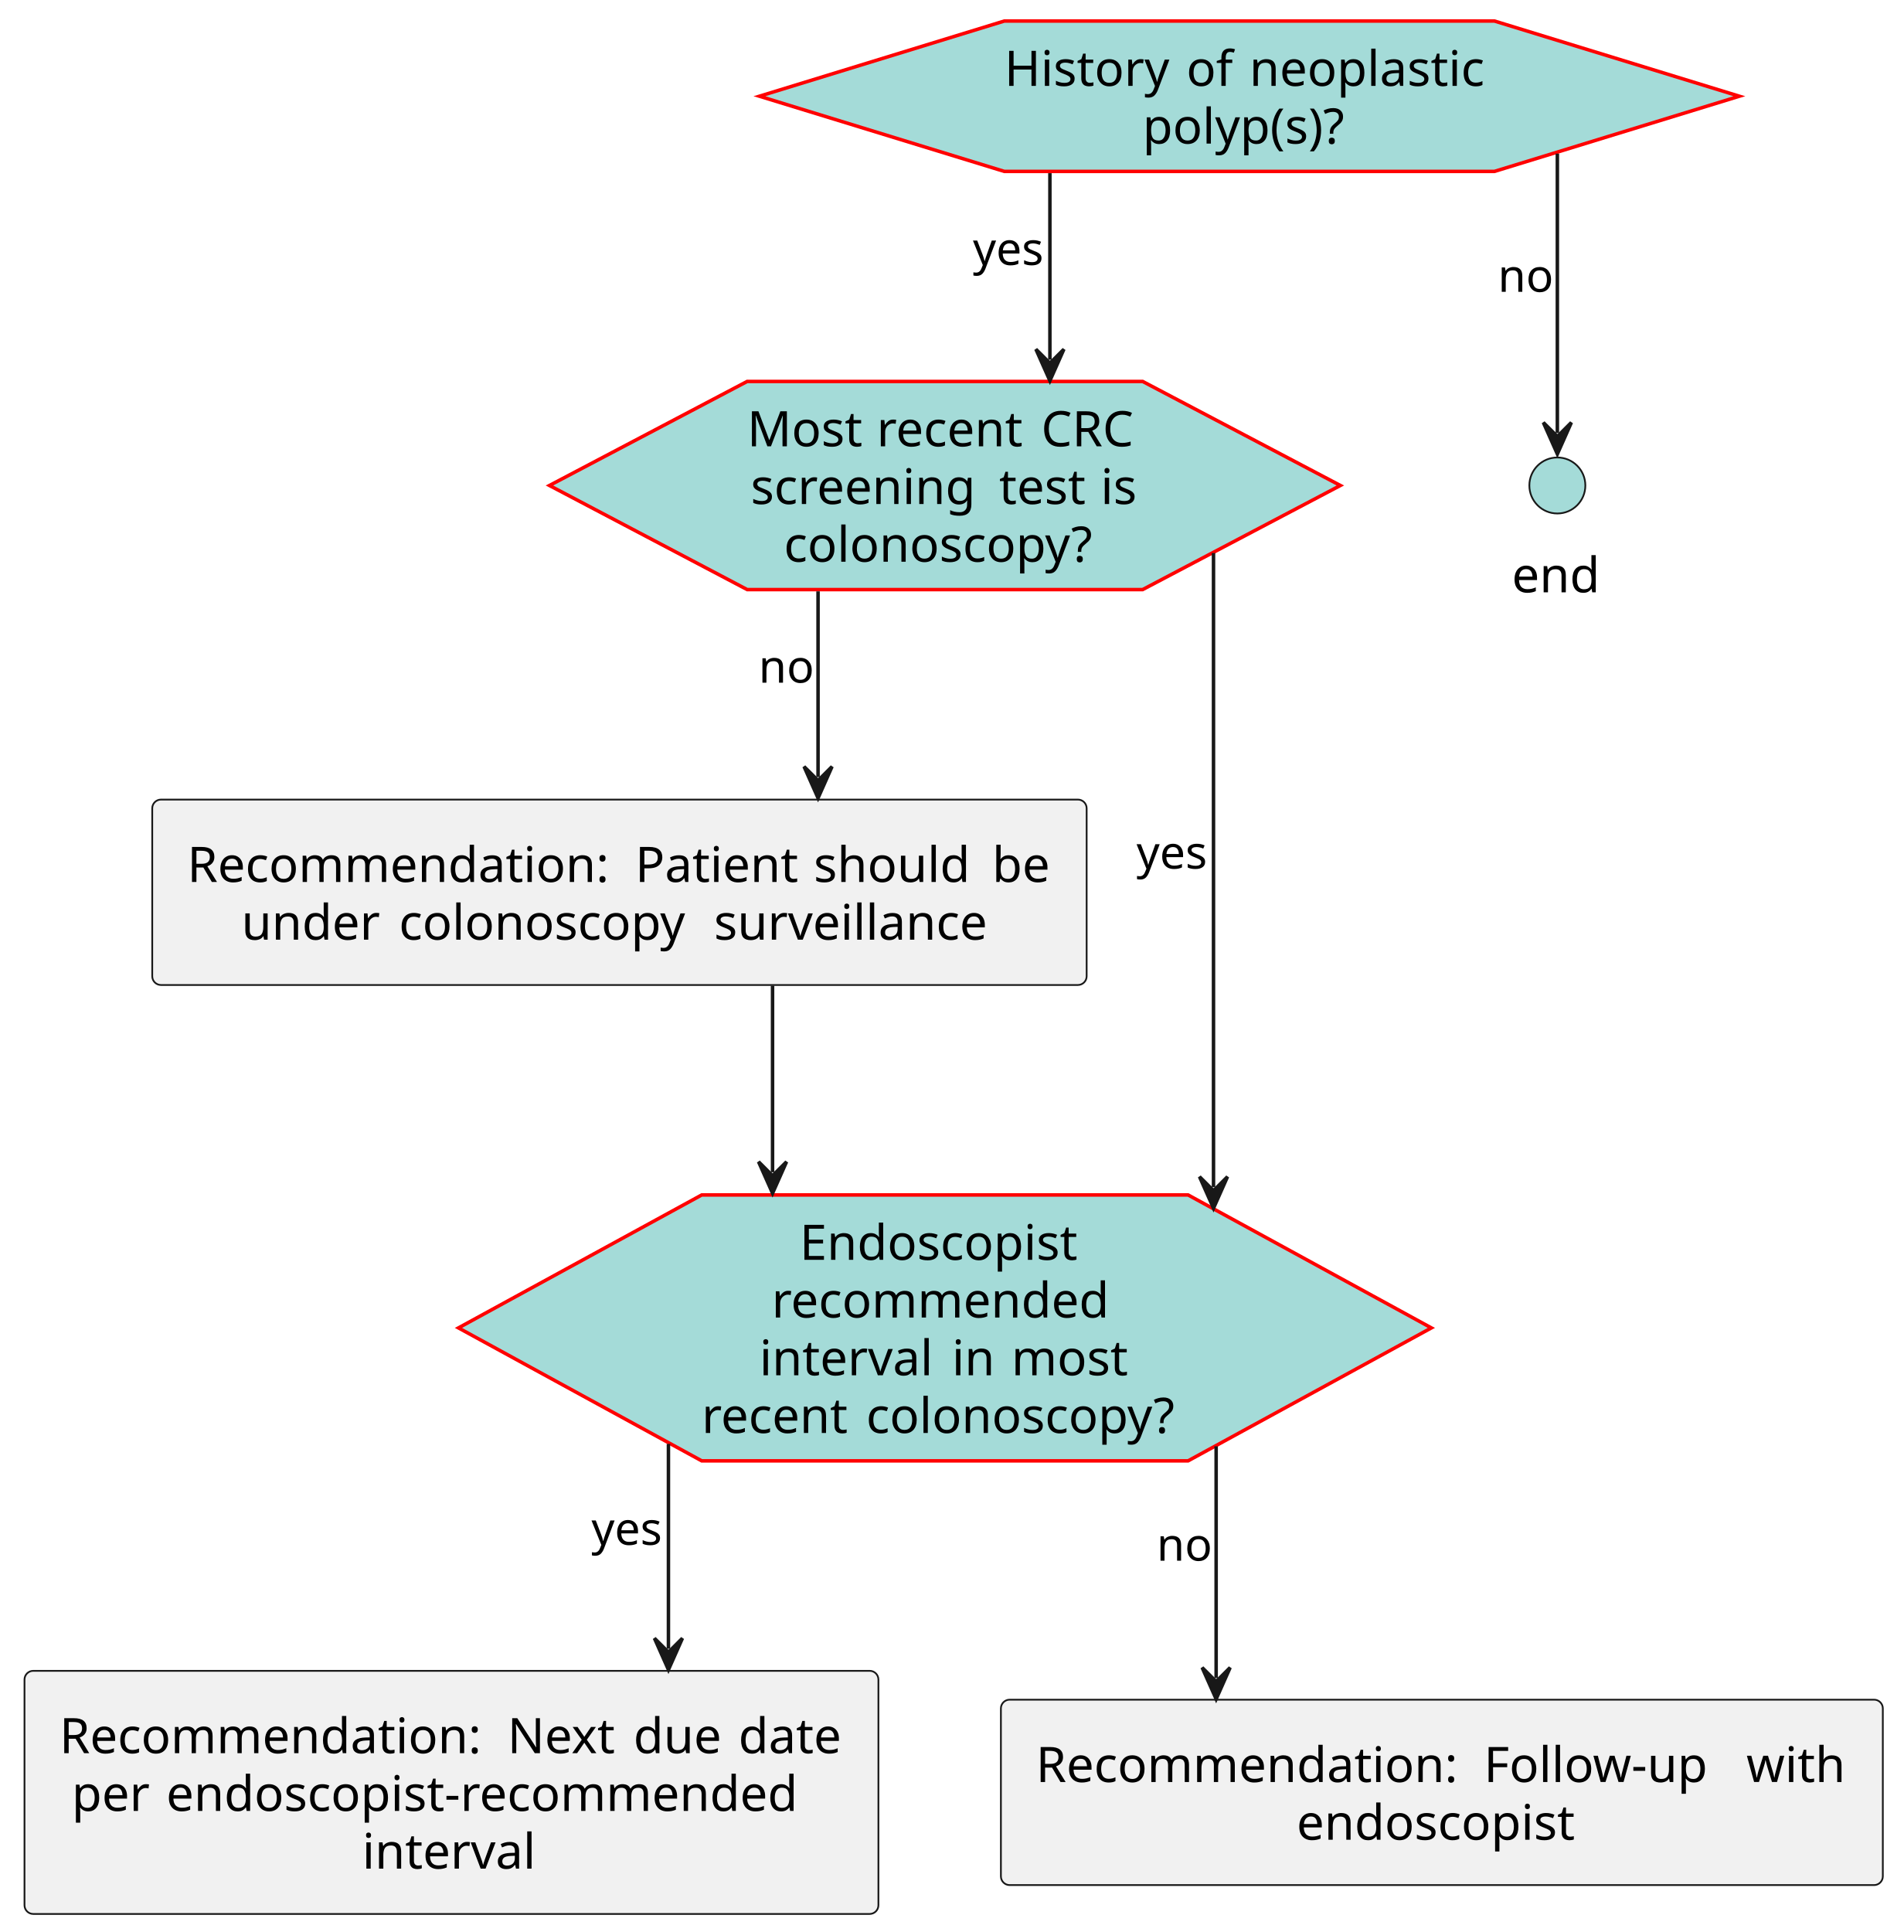
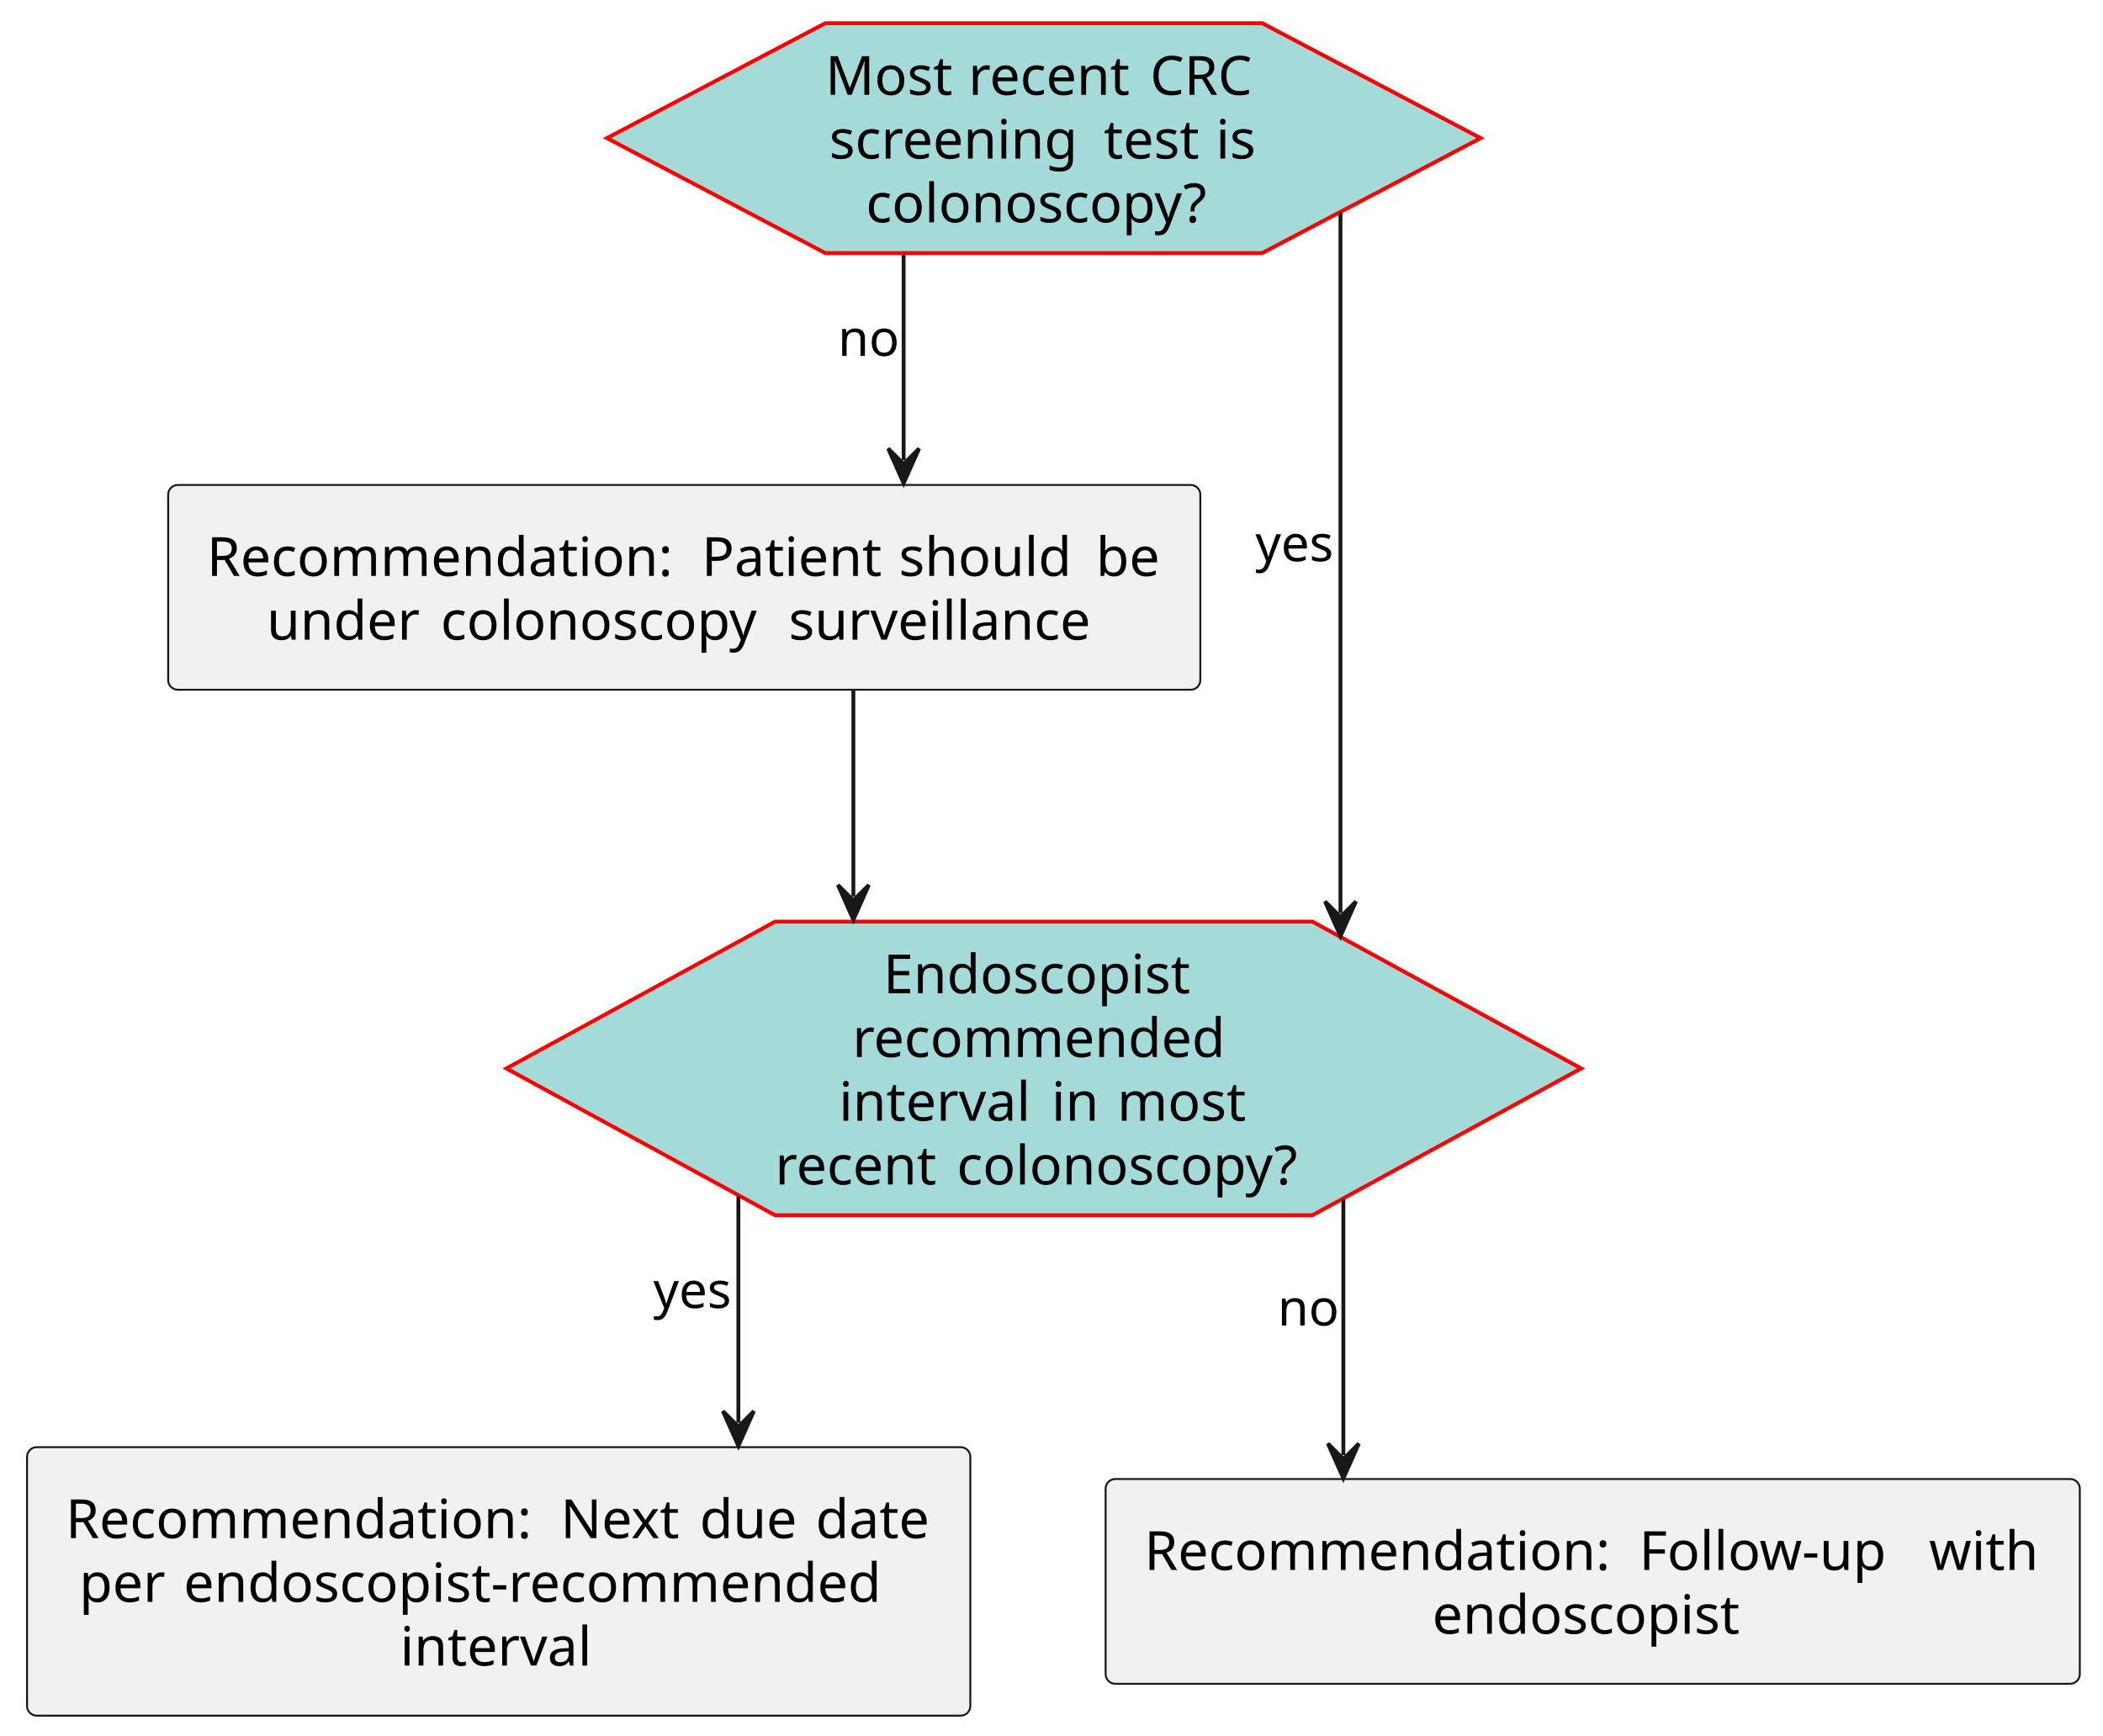
- <svg xmlns="http://www.w3.org/2000/svg" xmlns:xlink="http://www.w3.org/1999/xlink" contentStyleType="text/css" height="552px" preserveAspectRatio="none" style="width:544px;height:552px;background:#FFFFFF;" version="1.1" viewBox="0 0 544 552" width="544px" zoomAndPan="magnify">
+ <svg xmlns="http://www.w3.org/2000/svg" xmlns:xlink="http://www.w3.org/1999/xlink" contentStyleType="text/css" height="449px" preserveAspectRatio="none" style="width:544px;height:449px;background:#FFFFFF;" version="1.1" viewBox="0 0 544 449" width="544px" zoomAndPan="magnify">
  <defs />
  <g>
-     <g id="elem_eve_HxPolyps">
-       <a href="#eve-HxPolyps" target="_top" title="#eve-HxPolyps" xlink:actuate="onRequest" xlink:href="#eve-HxPolyps" xlink:show="new" xlink:title="#eve-HxPolyps" xlink:type="simple">
-         <polygon fill="#A4DBD8" points="497,27.49,427,6,287,6,217,27.49,287,48.98,427,48.98,497,27.49" style="stroke:#FF0000;stroke-width:1.0;" />
-         <text fill="#000000" font-family="sans-serif" font-size="14" lengthAdjust="spacing" textLength="48" x="287" y="24.535">History</text>
-         <text fill="#000000" font-family="sans-serif" font-size="14" lengthAdjust="spacing" textLength="4" x="335" y="24.535"> </text>
-         <text fill="#000000" font-family="sans-serif" font-size="14" lengthAdjust="spacing" textLength="14" x="339" y="24.535">of</text>
-         <text fill="#000000" font-family="sans-serif" font-size="14" lengthAdjust="spacing" textLength="4" x="353" y="24.535"> </text>
-         <text fill="#000000" font-family="sans-serif" font-size="14" lengthAdjust="spacing" textLength="70" x="357" y="24.535">neoplastic</text>
-         <text fill="#000000" font-family="sans-serif" font-size="14" lengthAdjust="spacing" textLength="61" x="326.5" y="41.023">polyp(s)?</text>
-       </a>
-     </g>
    <g id="elem_eve_lastTestColonoscopy">
      <a href="#eve-lastTestColonoscopy" target="_top" title="#eve-lastTestColonoscopy" xlink:actuate="onRequest" xlink:href="#eve-lastTestColonoscopy" xlink:show="new" xlink:title="#eve-lastTestColonoscopy" xlink:type="simple">
-         <polygon fill="#A4DBD8" points="383,138.71,326.5,108.98,213.5,108.98,157,138.71,213.5,168.45,326.5,168.45,383,138.71" style="stroke:#FF0000;stroke-width:1.0;" />
-         <text fill="#000000" font-family="sans-serif" font-size="14" lengthAdjust="spacing" textLength="33" x="213.5" y="127.515">Most</text>
-         <text fill="#000000" font-family="sans-serif" font-size="14" lengthAdjust="spacing" textLength="4" x="246.5" y="127.515"> </text>
-         <text fill="#000000" font-family="sans-serif" font-size="14" lengthAdjust="spacing" textLength="43" x="250.5" y="127.515">recent</text>
-         <text fill="#000000" font-family="sans-serif" font-size="14" lengthAdjust="spacing" textLength="4" x="293.5" y="127.515"> </text>
-         <text fill="#000000" font-family="sans-serif" font-size="14" lengthAdjust="spacing" textLength="29" x="297.5" y="127.515">CRC</text>
-         <text fill="#000000" font-family="sans-serif" font-size="14" lengthAdjust="spacing" textLength="67" x="214.5" y="144.003">screening</text>
-         <text fill="#000000" font-family="sans-serif" font-size="14" lengthAdjust="spacing" textLength="4" x="281.5" y="144.003"> </text>
-         <text fill="#000000" font-family="sans-serif" font-size="14" lengthAdjust="spacing" textLength="25" x="285.5" y="144.003">test</text>
-         <text fill="#000000" font-family="sans-serif" font-size="14" lengthAdjust="spacing" textLength="4" x="310.5" y="144.003"> </text>
-         <text fill="#000000" font-family="sans-serif" font-size="14" lengthAdjust="spacing" textLength="11" x="314.5" y="144.003">is</text>
-         <text fill="#000000" font-family="sans-serif" font-size="14" lengthAdjust="spacing" textLength="92" x="224" y="160.492">colonoscopy?</text>
+         <polygon fill="#A4DBD8" points="383,35.73,326.5,6,213.5,6,157,35.73,213.5,65.47,326.5,65.47,383,35.73" style="stroke:#FF0000;stroke-width:1.0;" />
+         <text fill="#000000" font-family="sans-serif" font-size="14" lengthAdjust="spacing" textLength="33" x="213.5" y="24.535">Most</text>
+         <text fill="#000000" font-family="sans-serif" font-size="14" lengthAdjust="spacing" textLength="4" x="246.5" y="24.535"> </text>
+         <text fill="#000000" font-family="sans-serif" font-size="14" lengthAdjust="spacing" textLength="43" x="250.5" y="24.535">recent</text>
+         <text fill="#000000" font-family="sans-serif" font-size="14" lengthAdjust="spacing" textLength="4" x="293.5" y="24.535"> </text>
+         <text fill="#000000" font-family="sans-serif" font-size="14" lengthAdjust="spacing" textLength="29" x="297.5" y="24.535">CRC</text>
+         <text fill="#000000" font-family="sans-serif" font-size="14" lengthAdjust="spacing" textLength="67" x="214.5" y="41.023">screening</text>
+         <text fill="#000000" font-family="sans-serif" font-size="14" lengthAdjust="spacing" textLength="4" x="281.5" y="41.023"> </text>
+         <text fill="#000000" font-family="sans-serif" font-size="14" lengthAdjust="spacing" textLength="25" x="285.5" y="41.023">test</text>
+         <text fill="#000000" font-family="sans-serif" font-size="14" lengthAdjust="spacing" textLength="4" x="310.5" y="41.023"> </text>
+         <text fill="#000000" font-family="sans-serif" font-size="14" lengthAdjust="spacing" textLength="11" x="314.5" y="41.023">is</text>
+         <text fill="#000000" font-family="sans-serif" font-size="14" lengthAdjust="spacing" textLength="92" x="224" y="57.512">colonoscopy?</text>
      </a>
    </g>
    <g id="elem_act_IncreasedRisk">
      <a href="#act-IncreasedRisk" target="_top" title="#act-IncreasedRisk" xlink:actuate="onRequest" xlink:href="#act-IncreasedRisk" xlink:show="new" xlink:title="#act-IncreasedRisk" xlink:type="simple">
-         <rect fill="#F1F1F1" height="52.977" rx="2.5" ry="2.5" style="stroke:#181818;stroke-width:0.5;" width="267" x="43.5" y="228.45" />
-         <text fill="#000000" font-family="sans-serif" font-size="14" lengthAdjust="spacing" textLength="124" x="53.5" y="251.985">Recommendation:</text>
-         <text fill="#000000" font-family="sans-serif" font-size="14" lengthAdjust="spacing" textLength="4" x="177.5" y="251.985"> </text>
-         <text fill="#000000" font-family="sans-serif" font-size="14" lengthAdjust="spacing" textLength="47" x="181.5" y="251.985">Patient</text>
-         <text fill="#000000" font-family="sans-serif" font-size="14" lengthAdjust="spacing" textLength="4" x="228.5" y="251.985"> </text>
-         <text fill="#000000" font-family="sans-serif" font-size="14" lengthAdjust="spacing" textLength="47" x="232.5" y="251.985">should</text>
-         <text fill="#000000" font-family="sans-serif" font-size="14" lengthAdjust="spacing" textLength="4" x="279.5" y="251.985"> </text>
-         <text fill="#000000" font-family="sans-serif" font-size="14" lengthAdjust="spacing" textLength="17" x="283.5" y="251.985">be</text>
-         <text fill="#000000" font-family="sans-serif" font-size="14" lengthAdjust="spacing" textLength="41" x="69" y="268.473">under</text>
-         <text fill="#000000" font-family="sans-serif" font-size="14" lengthAdjust="spacing" textLength="4" x="110" y="268.473"> </text>
-         <text fill="#000000" font-family="sans-serif" font-size="14" lengthAdjust="spacing" textLength="86" x="114" y="268.473">colonoscopy</text>
-         <text fill="#000000" font-family="sans-serif" font-size="14" lengthAdjust="spacing" textLength="4" x="200" y="268.473"> </text>
-         <text fill="#000000" font-family="sans-serif" font-size="14" lengthAdjust="spacing" textLength="81" x="204" y="268.473">surveillance</text>
+         <rect fill="#F1F1F1" height="52.977" rx="2.5" ry="2.5" style="stroke:#181818;stroke-width:0.5;" width="267" x="43.5" y="125.47" />
+         <text fill="#000000" font-family="sans-serif" font-size="14" lengthAdjust="spacing" textLength="124" x="53.5" y="149.005">Recommendation:</text>
+         <text fill="#000000" font-family="sans-serif" font-size="14" lengthAdjust="spacing" textLength="4" x="177.5" y="149.005"> </text>
+         <text fill="#000000" font-family="sans-serif" font-size="14" lengthAdjust="spacing" textLength="47" x="181.5" y="149.005">Patient</text>
+         <text fill="#000000" font-family="sans-serif" font-size="14" lengthAdjust="spacing" textLength="4" x="228.5" y="149.005"> </text>
+         <text fill="#000000" font-family="sans-serif" font-size="14" lengthAdjust="spacing" textLength="47" x="232.5" y="149.005">should</text>
+         <text fill="#000000" font-family="sans-serif" font-size="14" lengthAdjust="spacing" textLength="4" x="279.5" y="149.005"> </text>
+         <text fill="#000000" font-family="sans-serif" font-size="14" lengthAdjust="spacing" textLength="17" x="283.5" y="149.005">be</text>
+         <text fill="#000000" font-family="sans-serif" font-size="14" lengthAdjust="spacing" textLength="41" x="69" y="165.493">under</text>
+         <text fill="#000000" font-family="sans-serif" font-size="14" lengthAdjust="spacing" textLength="4" x="110" y="165.493"> </text>
+         <text fill="#000000" font-family="sans-serif" font-size="14" lengthAdjust="spacing" textLength="86" x="114" y="165.493">colonoscopy</text>
+         <text fill="#000000" font-family="sans-serif" font-size="14" lengthAdjust="spacing" textLength="4" x="200" y="165.493"> </text>
+         <text fill="#000000" font-family="sans-serif" font-size="14" lengthAdjust="spacing" textLength="81" x="204" y="165.493">surveillance</text>
      </a>
    </g>
    <g id="elem_eve_recommendedInterval">
      <a href="#eve-recommendedInterval" target="_top" title="#eve-recommendedInterval" xlink:actuate="onRequest" xlink:href="#eve-recommendedInterval" xlink:show="new" xlink:title="#eve-recommendedInterval" xlink:type="simple">
-         <polygon fill="#A4DBD8" points="409,379.4,339.5,341.42,200.5,341.42,131,379.4,200.5,417.38,339.5,417.38,409,379.4" style="stroke:#FF0000;stroke-width:1.0;" />
-         <text fill="#000000" font-family="sans-serif" font-size="14" lengthAdjust="spacing" textLength="83" x="228.5" y="359.955">Endoscopist</text>
-         <text fill="#000000" font-family="sans-serif" font-size="14" lengthAdjust="spacing" textLength="99" x="220.5" y="376.443">recommended</text>
-         <text fill="#000000" font-family="sans-serif" font-size="14" lengthAdjust="spacing" textLength="51" x="217" y="392.932">interval</text>
-         <text fill="#000000" font-family="sans-serif" font-size="14" lengthAdjust="spacing" textLength="4" x="268" y="392.932"> </text>
-         <text fill="#000000" font-family="sans-serif" font-size="14" lengthAdjust="spacing" textLength="13" x="272" y="392.932">in</text>
-         <text fill="#000000" font-family="sans-serif" font-size="14" lengthAdjust="spacing" textLength="4" x="285" y="392.932"> </text>
-         <text fill="#000000" font-family="sans-serif" font-size="14" lengthAdjust="spacing" textLength="34" x="289" y="392.932">most</text>
-         <text fill="#000000" font-family="sans-serif" font-size="14" lengthAdjust="spacing" textLength="43" x="200.5" y="409.42">recent</text>
-         <text fill="#000000" font-family="sans-serif" font-size="14" lengthAdjust="spacing" textLength="4" x="243.5" y="409.42"> </text>
-         <text fill="#000000" font-family="sans-serif" font-size="14" lengthAdjust="spacing" textLength="92" x="247.5" y="409.42">colonoscopy?</text>
+         <polygon fill="#A4DBD8" points="409,276.42,339.5,238.44,200.5,238.44,131,276.42,200.5,314.4,339.5,314.4,409,276.42" style="stroke:#FF0000;stroke-width:1.0;" />
+         <text fill="#000000" font-family="sans-serif" font-size="14" lengthAdjust="spacing" textLength="83" x="228.5" y="256.975">Endoscopist</text>
+         <text fill="#000000" font-family="sans-serif" font-size="14" lengthAdjust="spacing" textLength="99" x="220.5" y="273.463">recommended</text>
+         <text fill="#000000" font-family="sans-serif" font-size="14" lengthAdjust="spacing" textLength="51" x="217" y="289.952">interval</text>
+         <text fill="#000000" font-family="sans-serif" font-size="14" lengthAdjust="spacing" textLength="4" x="268" y="289.952"> </text>
+         <text fill="#000000" font-family="sans-serif" font-size="14" lengthAdjust="spacing" textLength="13" x="272" y="289.952">in</text>
+         <text fill="#000000" font-family="sans-serif" font-size="14" lengthAdjust="spacing" textLength="4" x="285" y="289.952"> </text>
+         <text fill="#000000" font-family="sans-serif" font-size="14" lengthAdjust="spacing" textLength="34" x="289" y="289.952">most</text>
+         <text fill="#000000" font-family="sans-serif" font-size="14" lengthAdjust="spacing" textLength="43" x="200.5" y="306.44">recent</text>
+         <text fill="#000000" font-family="sans-serif" font-size="14" lengthAdjust="spacing" textLength="4" x="243.5" y="306.44"> </text>
+         <text fill="#000000" font-family="sans-serif" font-size="14" lengthAdjust="spacing" textLength="92" x="247.5" y="306.44">colonoscopy?</text>
      </a>
-     </g>
-     <g id="elem_end_1">
-       <ellipse cx="445" cy="138.71" fill="#A4DBD8" rx="8" ry="8" style="stroke:#181818;stroke-width:0.5;" />
-       <text fill="#000000" font-family="sans-serif" font-size="14" lengthAdjust="spacing" textLength="26" x="432" y="169.245">end</text>
    </g>
    <g id="elem_act_updateDueDatePerInterval">
      <a href="#act-updateDueDatePerInterval" target="_top" title="#act-updateDueDatePerInterval" xlink:actuate="onRequest" xlink:href="#act-updateDueDatePerInterval" xlink:show="new" xlink:title="#act-updateDueDatePerInterval" xlink:type="simple">
-         <rect fill="#F1F1F1" height="69.465" rx="2.5" ry="2.5" style="stroke:#181818;stroke-width:0.5;" width="244" x="7" y="477.38" />
-         <text fill="#000000" font-family="sans-serif" font-size="14" lengthAdjust="spacing" textLength="124" x="17" y="500.915">Recommendation:</text>
-         <text fill="#000000" font-family="sans-serif" font-size="14" lengthAdjust="spacing" textLength="4" x="141" y="500.915"> </text>
-         <text fill="#000000" font-family="sans-serif" font-size="14" lengthAdjust="spacing" textLength="32" x="145" y="500.915">Next</text>
-         <text fill="#000000" font-family="sans-serif" font-size="14" lengthAdjust="spacing" textLength="4" x="177" y="500.915"> </text>
-         <text fill="#000000" font-family="sans-serif" font-size="14" lengthAdjust="spacing" textLength="26" x="181" y="500.915">due</text>
-         <text fill="#000000" font-family="sans-serif" font-size="14" lengthAdjust="spacing" textLength="4" x="207" y="500.915"> </text>
-         <text fill="#000000" font-family="sans-serif" font-size="14" lengthAdjust="spacing" textLength="30" x="211" y="500.915">date</text>
-         <text fill="#000000" font-family="sans-serif" font-size="14" lengthAdjust="spacing" textLength="23" x="20.5" y="517.403">per</text>
-         <text fill="#000000" font-family="sans-serif" font-size="14" lengthAdjust="spacing" textLength="4" x="43.5" y="517.403"> </text>
-         <text fill="#000000" font-family="sans-serif" font-size="14" lengthAdjust="spacing" textLength="190" x="47.5" y="517.403">endoscopist-recommended</text>
-         <text fill="#000000" font-family="sans-serif" font-size="14" lengthAdjust="spacing" textLength="51" x="103.5" y="533.892">interval</text>
+         <rect fill="#F1F1F1" height="69.465" rx="2.5" ry="2.5" style="stroke:#181818;stroke-width:0.5;" width="244" x="7" y="374.4" />
+         <text fill="#000000" font-family="sans-serif" font-size="14" lengthAdjust="spacing" textLength="124" x="17" y="397.935">Recommendation:</text>
+         <text fill="#000000" font-family="sans-serif" font-size="14" lengthAdjust="spacing" textLength="4" x="141" y="397.935"> </text>
+         <text fill="#000000" font-family="sans-serif" font-size="14" lengthAdjust="spacing" textLength="32" x="145" y="397.935">Next</text>
+         <text fill="#000000" font-family="sans-serif" font-size="14" lengthAdjust="spacing" textLength="4" x="177" y="397.935"> </text>
+         <text fill="#000000" font-family="sans-serif" font-size="14" lengthAdjust="spacing" textLength="26" x="181" y="397.935">due</text>
+         <text fill="#000000" font-family="sans-serif" font-size="14" lengthAdjust="spacing" textLength="4" x="207" y="397.935"> </text>
+         <text fill="#000000" font-family="sans-serif" font-size="14" lengthAdjust="spacing" textLength="30" x="211" y="397.935">date</text>
+         <text fill="#000000" font-family="sans-serif" font-size="14" lengthAdjust="spacing" textLength="23" x="20.5" y="414.423">per</text>
+         <text fill="#000000" font-family="sans-serif" font-size="14" lengthAdjust="spacing" textLength="4" x="43.5" y="414.423"> </text>
+         <text fill="#000000" font-family="sans-serif" font-size="14" lengthAdjust="spacing" textLength="190" x="47.5" y="414.423">endoscopist-recommended</text>
+         <text fill="#000000" font-family="sans-serif" font-size="14" lengthAdjust="spacing" textLength="51" x="103.5" y="430.912">interval</text>
      </a>
    </g>
    <g id="elem_act_followUpColonoscopist">
      <a href="#act-followUpColonoscopist" target="_top" title="#act-followUpColonoscopist" xlink:actuate="onRequest" xlink:href="#act-followUpColonoscopist" xlink:show="new" xlink:title="#act-followUpColonoscopist" xlink:type="simple">
-         <rect fill="#F1F1F1" height="52.977" rx="2.5" ry="2.5" style="stroke:#181818;stroke-width:0.5;" width="252" x="286" y="485.62" />
-         <text fill="#000000" font-family="sans-serif" font-size="14" lengthAdjust="spacing" textLength="124" x="296" y="509.155">Recommendation:</text>
-         <text fill="#000000" font-family="sans-serif" font-size="14" lengthAdjust="spacing" textLength="4" x="420" y="509.155"> </text>
-         <text fill="#000000" font-family="sans-serif" font-size="14" lengthAdjust="spacing" textLength="71" x="424" y="509.155">Follow-up</text>
-         <text fill="#000000" font-family="sans-serif" font-size="14" lengthAdjust="spacing" textLength="4" x="495" y="509.155"> </text>
-         <text fill="#000000" font-family="sans-serif" font-size="14" lengthAdjust="spacing" textLength="29" x="499" y="509.155">with</text>
-         <text fill="#000000" font-family="sans-serif" font-size="14" lengthAdjust="spacing" textLength="83" x="370.5" y="525.643">endoscopist</text>
+         <rect fill="#F1F1F1" height="52.977" rx="2.5" ry="2.5" style="stroke:#181818;stroke-width:0.5;" width="252" x="286" y="382.64" />
+         <text fill="#000000" font-family="sans-serif" font-size="14" lengthAdjust="spacing" textLength="124" x="296" y="406.175">Recommendation:</text>
+         <text fill="#000000" font-family="sans-serif" font-size="14" lengthAdjust="spacing" textLength="4" x="420" y="406.175"> </text>
+         <text fill="#000000" font-family="sans-serif" font-size="14" lengthAdjust="spacing" textLength="71" x="424" y="406.175">Follow-up</text>
+         <text fill="#000000" font-family="sans-serif" font-size="14" lengthAdjust="spacing" textLength="4" x="495" y="406.175"> </text>
+         <text fill="#000000" font-family="sans-serif" font-size="14" lengthAdjust="spacing" textLength="29" x="499" y="406.175">with</text>
+         <text fill="#000000" font-family="sans-serif" font-size="14" lengthAdjust="spacing" textLength="83" x="370.5" y="422.663">endoscopist</text>
      </a>
    </g>
-     <g id="link_eve_HxPolyps_eve_lastTestColonoscopy">
-       <path d="M300,49.47 C300,66.43 300,84.09 300,102.78 " fill="none" id="eve_HxPolyps-to-eve_lastTestColonoscopy" style="stroke:#181818;stroke-width:1.0;" />
-       <polygon fill="#181818" points="300,108.78,304,99.78,300,103.78,296,99.78,300,108.78" style="stroke:#181818;stroke-width:1.0;" />
-       <text fill="#000000" font-family="sans-serif" font-size="13" lengthAdjust="spacing" textLength="21" x="278" y="75.698">yes</text>
-     </g>
-     <g id="link_eve_HxPolyps_end_1">
-       <path d="M445,43.9 C445,67.71 445,105.02 445,123.72 " fill="none" id="eve_HxPolyps-to-end_1" style="stroke:#181818;stroke-width:1.0;" />
-       <polygon fill="#181818" points="445,129.72,449,120.72,445,124.72,441,120.72,445,129.72" style="stroke:#181818;stroke-width:1.0;" />
-       <text fill="#000000" font-family="sans-serif" font-size="13" lengthAdjust="spacing" textLength="16" x="428" y="83.378">no</text>
-     </g>
    <g id="link_eve_lastTestColonoscopy_eve_recommendedInterval">
-       <path d="M346.75,158 C346.75,198.72 346.75,287.9 346.75,339.2 " fill="none" id="eve_lastTestColonoscopy-to-eve_recommendedInterval" style="stroke:#181818;stroke-width:1.0;" />
-       <polygon fill="#181818" points="346.75,345.2,350.75,336.2,346.75,340.2,342.75,336.2,346.75,345.2" style="stroke:#181818;stroke-width:1.0;" />
-       <text fill="#000000" font-family="sans-serif" font-size="13" lengthAdjust="spacing" textLength="21" x="324.75" y="248.168">yes</text>
+       <path d="M346.75,55.02 C346.75,95.74 346.75,184.92 346.75,236.22 " fill="none" id="eve_lastTestColonoscopy-to-eve_recommendedInterval" style="stroke:#181818;stroke-width:1.0;" />
+       <polygon fill="#181818" points="346.75,242.22,350.75,233.22,346.75,237.22,342.75,233.22,346.75,242.22" style="stroke:#181818;stroke-width:1.0;" />
+       <text fill="#000000" font-family="sans-serif" font-size="13" lengthAdjust="spacing" textLength="21" x="324.75" y="145.188">yes</text>
    </g>
    <g id="link_eve_lastTestColonoscopy_act_IncreasedRisk">
-       <path d="M233.75,168.95 C233.75,187.24 233.75,204.36 233.75,222.02 " fill="none" id="eve_lastTestColonoscopy-to-act_IncreasedRisk" style="stroke:#181818;stroke-width:1.0;" />
-       <polygon fill="#181818" points="233.75,228.02,237.75,219.02,233.75,223.02,229.75,219.02,233.75,228.02" style="stroke:#181818;stroke-width:1.0;" />
-       <text fill="#000000" font-family="sans-serif" font-size="13" lengthAdjust="spacing" textLength="16" x="216.75" y="195.048">no</text>
+       <path d="M233.75,65.97 C233.75,84.26 233.75,101.38 233.75,119.04 " fill="none" id="eve_lastTestColonoscopy-to-act_IncreasedRisk" style="stroke:#181818;stroke-width:1.0;" />
+       <polygon fill="#181818" points="233.75,125.04,237.75,116.04,233.75,120.04,229.75,116.04,233.75,125.04" style="stroke:#181818;stroke-width:1.0;" />
+       <text fill="#000000" font-family="sans-serif" font-size="13" lengthAdjust="spacing" textLength="16" x="216.75" y="92.068">no</text>
    </g>
    <g id="link_act_IncreasedRisk_eve_recommendedInterval">
-       <path d="M220.75,281.63 C220.75,298.92 220.75,315.71 220.75,334.93 " fill="none" id="act_IncreasedRisk-to-eve_recommendedInterval" style="stroke:#181818;stroke-width:1.0;" />
-       <polygon fill="#181818" points="220.75,340.93,224.75,331.93,220.75,335.93,216.75,331.93,220.75,340.93" style="stroke:#181818;stroke-width:1.0;" />
+       <path d="M220.75,178.65 C220.75,195.94 220.75,212.73 220.75,231.95 " fill="none" id="act_IncreasedRisk-to-eve_recommendedInterval" style="stroke:#181818;stroke-width:1.0;" />
+       <polygon fill="#181818" points="220.75,237.95,224.75,228.95,220.75,232.95,216.75,228.95,220.75,237.95" style="stroke:#181818;stroke-width:1.0;" />
    </g>
    <g id="link_eve_recommendedInterval_act_updateDueDatePerInterval">
-       <path d="M191,412.54 C191,432.2 191,451.09 191,471.07 " fill="none" id="eve_recommendedInterval-to-act_updateDueDatePerInterval" style="stroke:#181818;stroke-width:1.0;" />
-       <polygon fill="#181818" points="191,477.07,195,468.07,191,472.07,187,468.07,191,477.07" style="stroke:#181818;stroke-width:1.0;" />
-       <text fill="#000000" font-family="sans-serif" font-size="13" lengthAdjust="spacing" textLength="21" x="169" y="441.378">yes</text>
+       <path d="M191,309.56 C191,329.22 191,348.11 191,368.09 " fill="none" id="eve_recommendedInterval-to-act_updateDueDatePerInterval" style="stroke:#181818;stroke-width:1.0;" />
+       <polygon fill="#181818" points="191,374.09,195,365.09,191,369.09,187,365.09,191,374.09" style="stroke:#181818;stroke-width:1.0;" />
+       <text fill="#000000" font-family="sans-serif" font-size="13" lengthAdjust="spacing" textLength="21" x="169" y="338.398">yes</text>
    </g>
    <g id="link_eve_recommendedInterval_act_followUpColonoscopist">
-       <path d="M347.5,413.23 C347.5,435.65 347.5,458.66 347.5,479.45 " fill="none" id="eve_recommendedInterval-to-act_followUpColonoscopist" style="stroke:#181818;stroke-width:1.0;" />
-       <polygon fill="#181818" points="347.5,485.45,351.5,476.45,347.5,480.45,343.5,476.45,347.5,485.45" style="stroke:#181818;stroke-width:1.0;" />
-       <text fill="#000000" font-family="sans-serif" font-size="13" lengthAdjust="spacing" textLength="16" x="330.5" y="445.908">no</text>
+       <path d="M347.5,310.25 C347.5,332.67 347.5,355.68 347.5,376.47 " fill="none" id="eve_recommendedInterval-to-act_followUpColonoscopist" style="stroke:#181818;stroke-width:1.0;" />
+       <polygon fill="#181818" points="347.5,382.47,351.5,373.47,347.5,377.47,343.5,373.47,347.5,382.47" style="stroke:#181818;stroke-width:1.0;" />
+       <text fill="#000000" font-family="sans-serif" font-size="13" lengthAdjust="spacing" textLength="16" x="330.5" y="342.928">no</text>
    </g>
  </g>
</svg>
